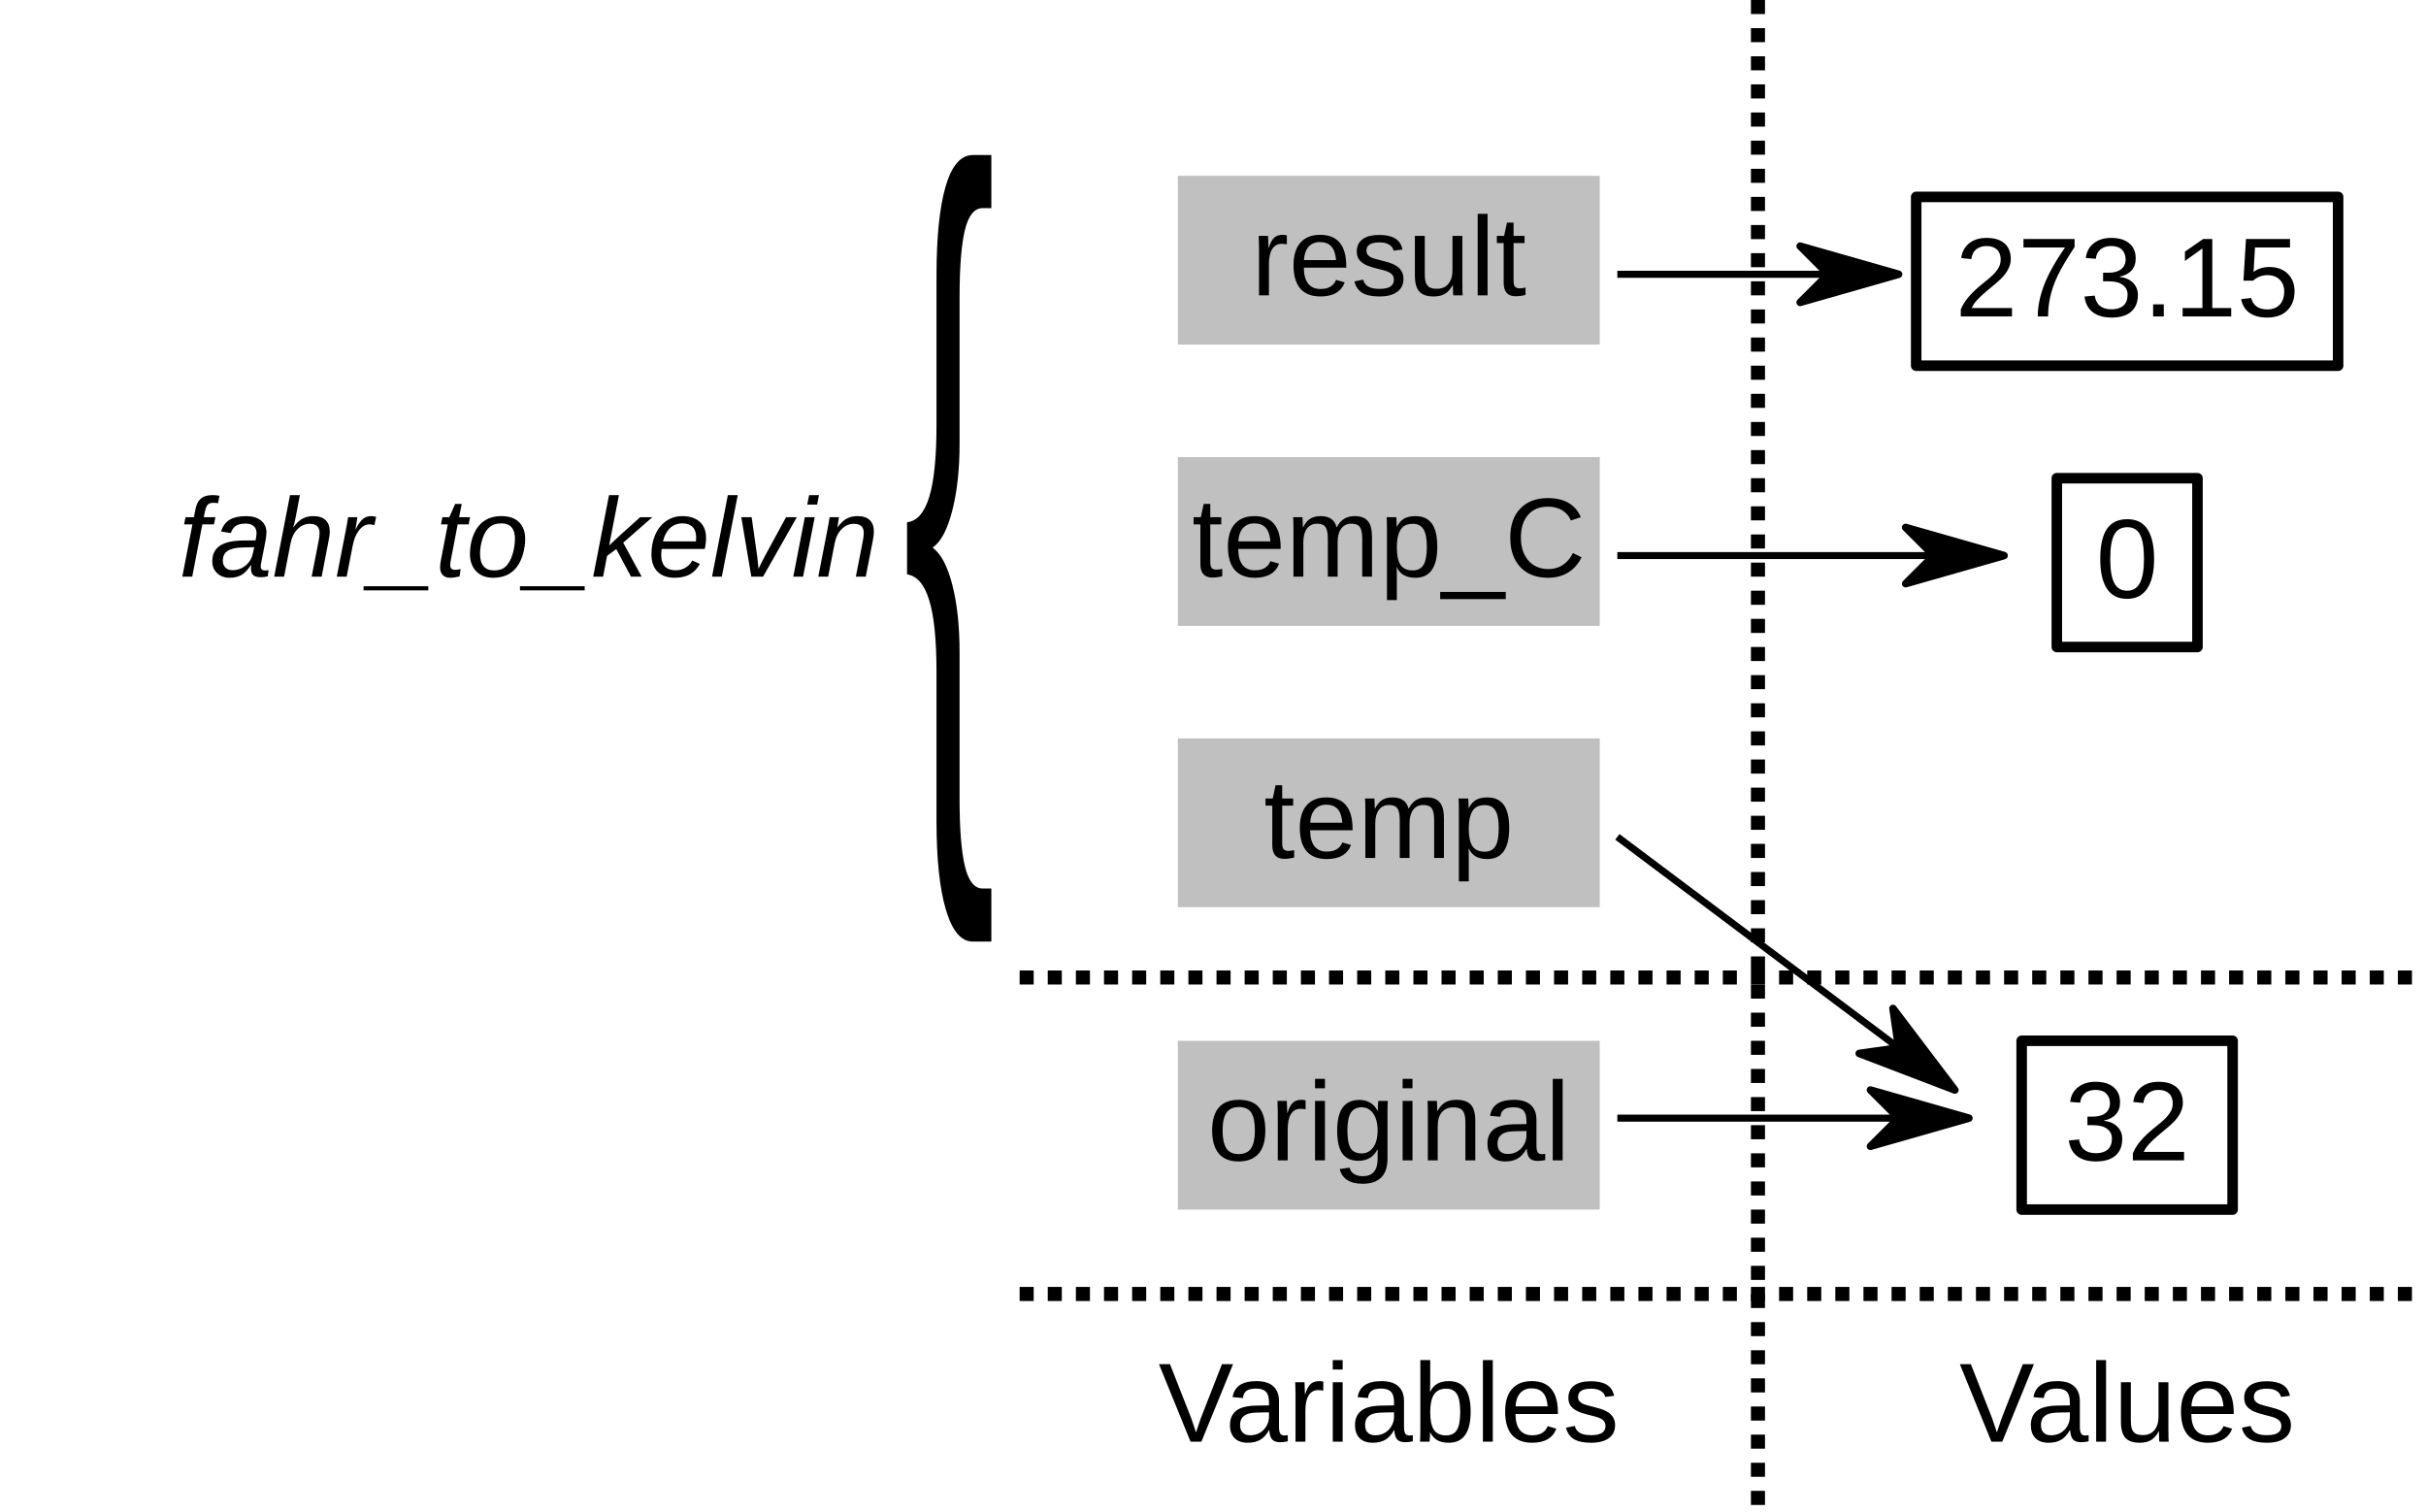
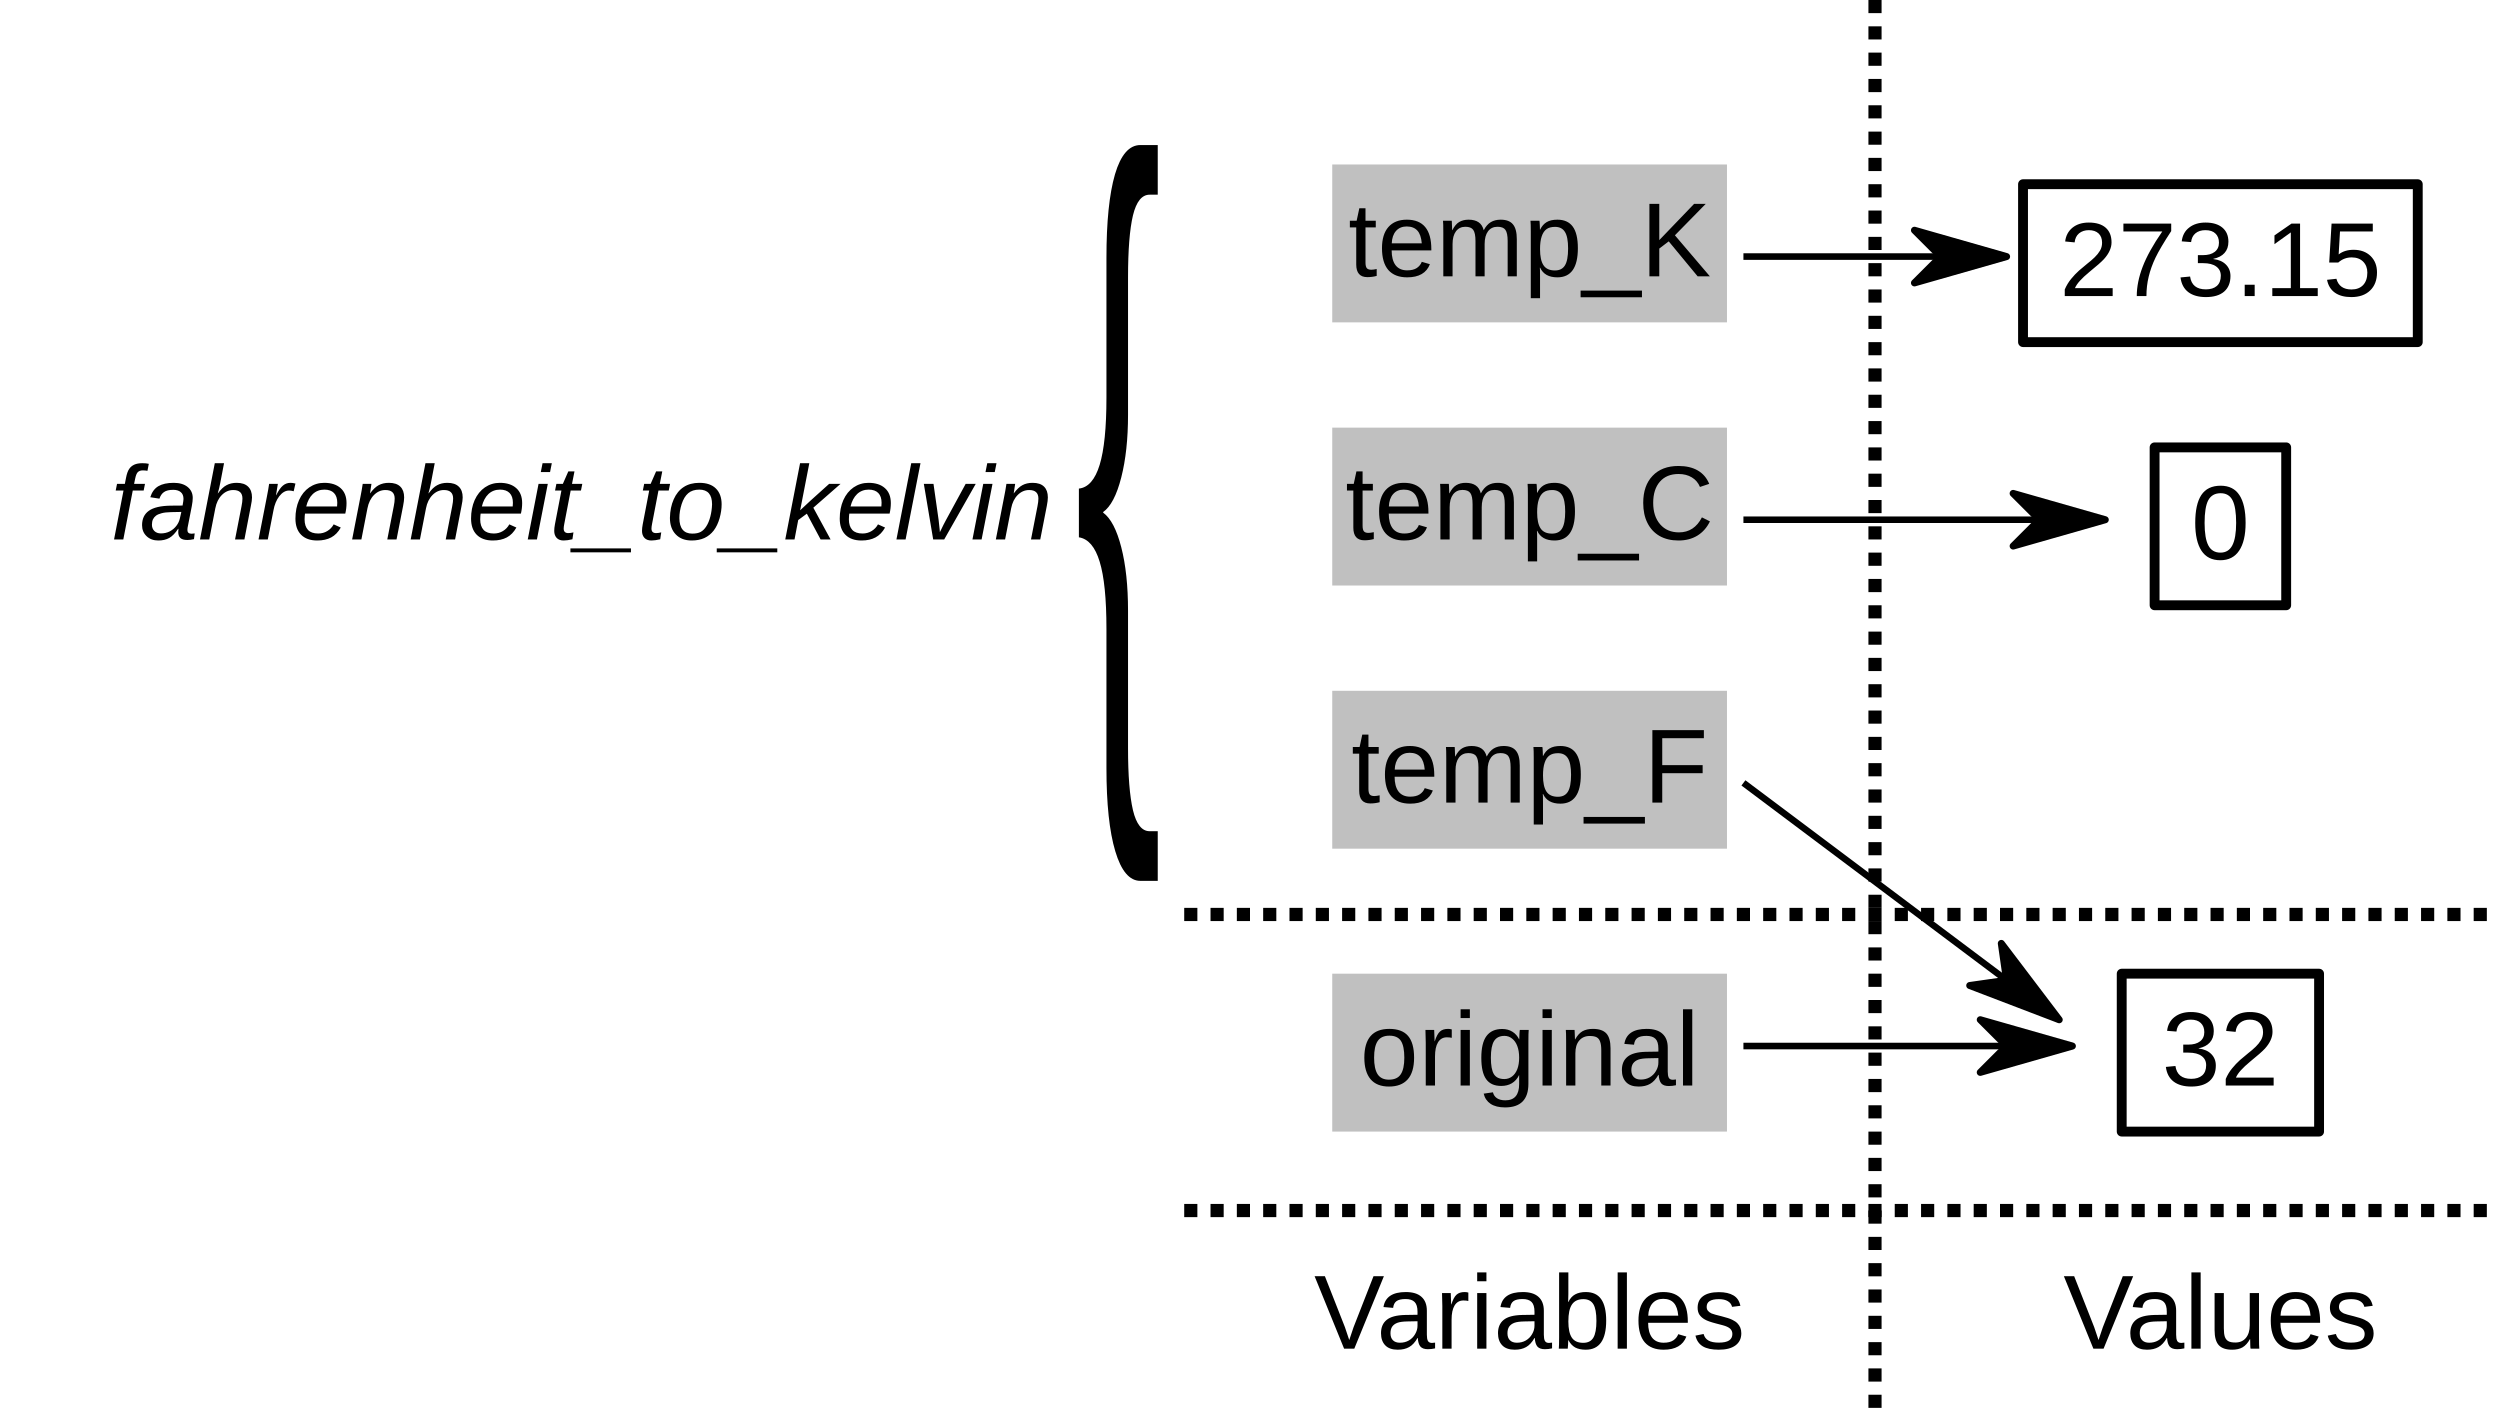
- <svg xmlns="http://www.w3.org/2000/svg" fill-rule="evenodd" height="215" width="345" font-family="Arial, sans-serif" font-size="16" font-weight="400" text-anchor="middle" preserveAspectRatio="xMidYMid" stroke-linejoin="round">
+ <svg xmlns="http://www.w3.org/2000/svg" fill-rule="evenodd" height="215" width="380" font-family="Arial, sans-serif" font-size="16" font-weight="400" text-anchor="middle" preserveAspectRatio="xMidYMid" stroke-linejoin="round">
  <defs id="defs48">
    <marker orient="auto" refY="0.0" refX="0.0" id="Arrow1Lend" style="overflow:visible;">
      <path id="path863" d="M 0.0,0.0 L 5.0,-5.0 L -12.5,0.0 L 5.0,5.0 L 0.0,0.0 z " style="fill-rule:evenodd;stroke:#000000;stroke-width:1pt;                 stroke-opacity:1;fill:#000000;fill-opacity:1" transform="scale(0.8) rotate(180) translate(12.5,0)" />
    </marker>
  </defs>
-   <g transform="translate(145,40)">
+   <g transform="translate(180,40)">
    <g stroke-width="1">
      <path d="M85,-1 125,-1" fill="none" stroke="#000" style="marker-end:url(#Arrow1Lend)" />
    </g>
    <path d="m52.5,9 h-30 v-24 h60 v24z" fill="#c0c0c0" />
    <text x="52.5" y="2">
-       <tspan>result</tspan>
+       <tspan>temp_K</tspan>
    </text>
    <g stroke-width="1">
      <path d="M85,39 H140" fill="none" stroke="#000" style="marker-end:url(#Arrow1Lend)" />
    </g>
    <path d="m52.5,49 h-30 v-24 h60 v24z" fill="#c0c0c0" />
    <text x="52.5" y="42">
      <tspan>temp_C</tspan>
    </text>
    <g stroke-width="1">
      <path d="M85,79 133,115" fill="none" stroke="#000" style="marker-end:url(#Arrow1Lend)" />
    </g>
    <path d="m52.5,89 h-30 v-24 h60 v24z" fill="#c0c0c0" />
    <text x="52.5" y="82">
-       <tspan>temp</tspan>
+       <tspan>temp_F</tspan>
    </text>
    <g transform="scale(1,3)">
      <text font-size="40" x="-10" y="23">
        <tspan>{</tspan>
      </text>
    </g>
    <text font-style="italic" x="-20" y="42" text-anchor="end">
-       <tspan>fahr_to_kelvin</tspan>
+       <tspan>fahrenheit_to_kelvin</tspan>
    </text>
    <g stroke-width="1">
      <path d="M85,119 135,119" fill="none" stroke="#000" style="marker-end:url(#Arrow1Lend)" />
    </g>
    <path d="m52.5,132 h-30 v-24 h60 v24z" fill="#c0c0c0" />
    <text x="52.5" y="125">
      <tspan>original</tspan>
    </text>
    <path d="m157.5,12 h-30 v-24 h60 v24z" fill="none" stroke="#000" stroke-width="1.5" />
    <text x="157.5" y="5">
      <tspan>273.15</tspan>
    </text>
    <path d="m157.5,52 h-10 v-24 h20 v24z" fill="none" stroke="#000" stroke-width="1.5" />
    <text x="157.5" y="45">
      <tspan>0</tspan>
    </text>
    <path d="m157.5,132 h-15 v-24 h30 v24z" fill="none" stroke="#000" stroke-width="1.5" />
    <text x="157.5" y="125">
      <tspan>32</tspan>
    </text>
    <text x="52.5" y="165">
      <tspan>Variables</tspan>
    </text>
    <text x="157.5" y="165">
      <tspan>Values</tspan>
    </text>
    <g fill="none" stroke="#000" stroke-dasharray="2 2" stroke-width="2">
      <path d="m105,-40 v215" />
      <path d="m0,144 h210" />
      <path d="m0,99 h210" />
    </g>
  </g>
</svg>
